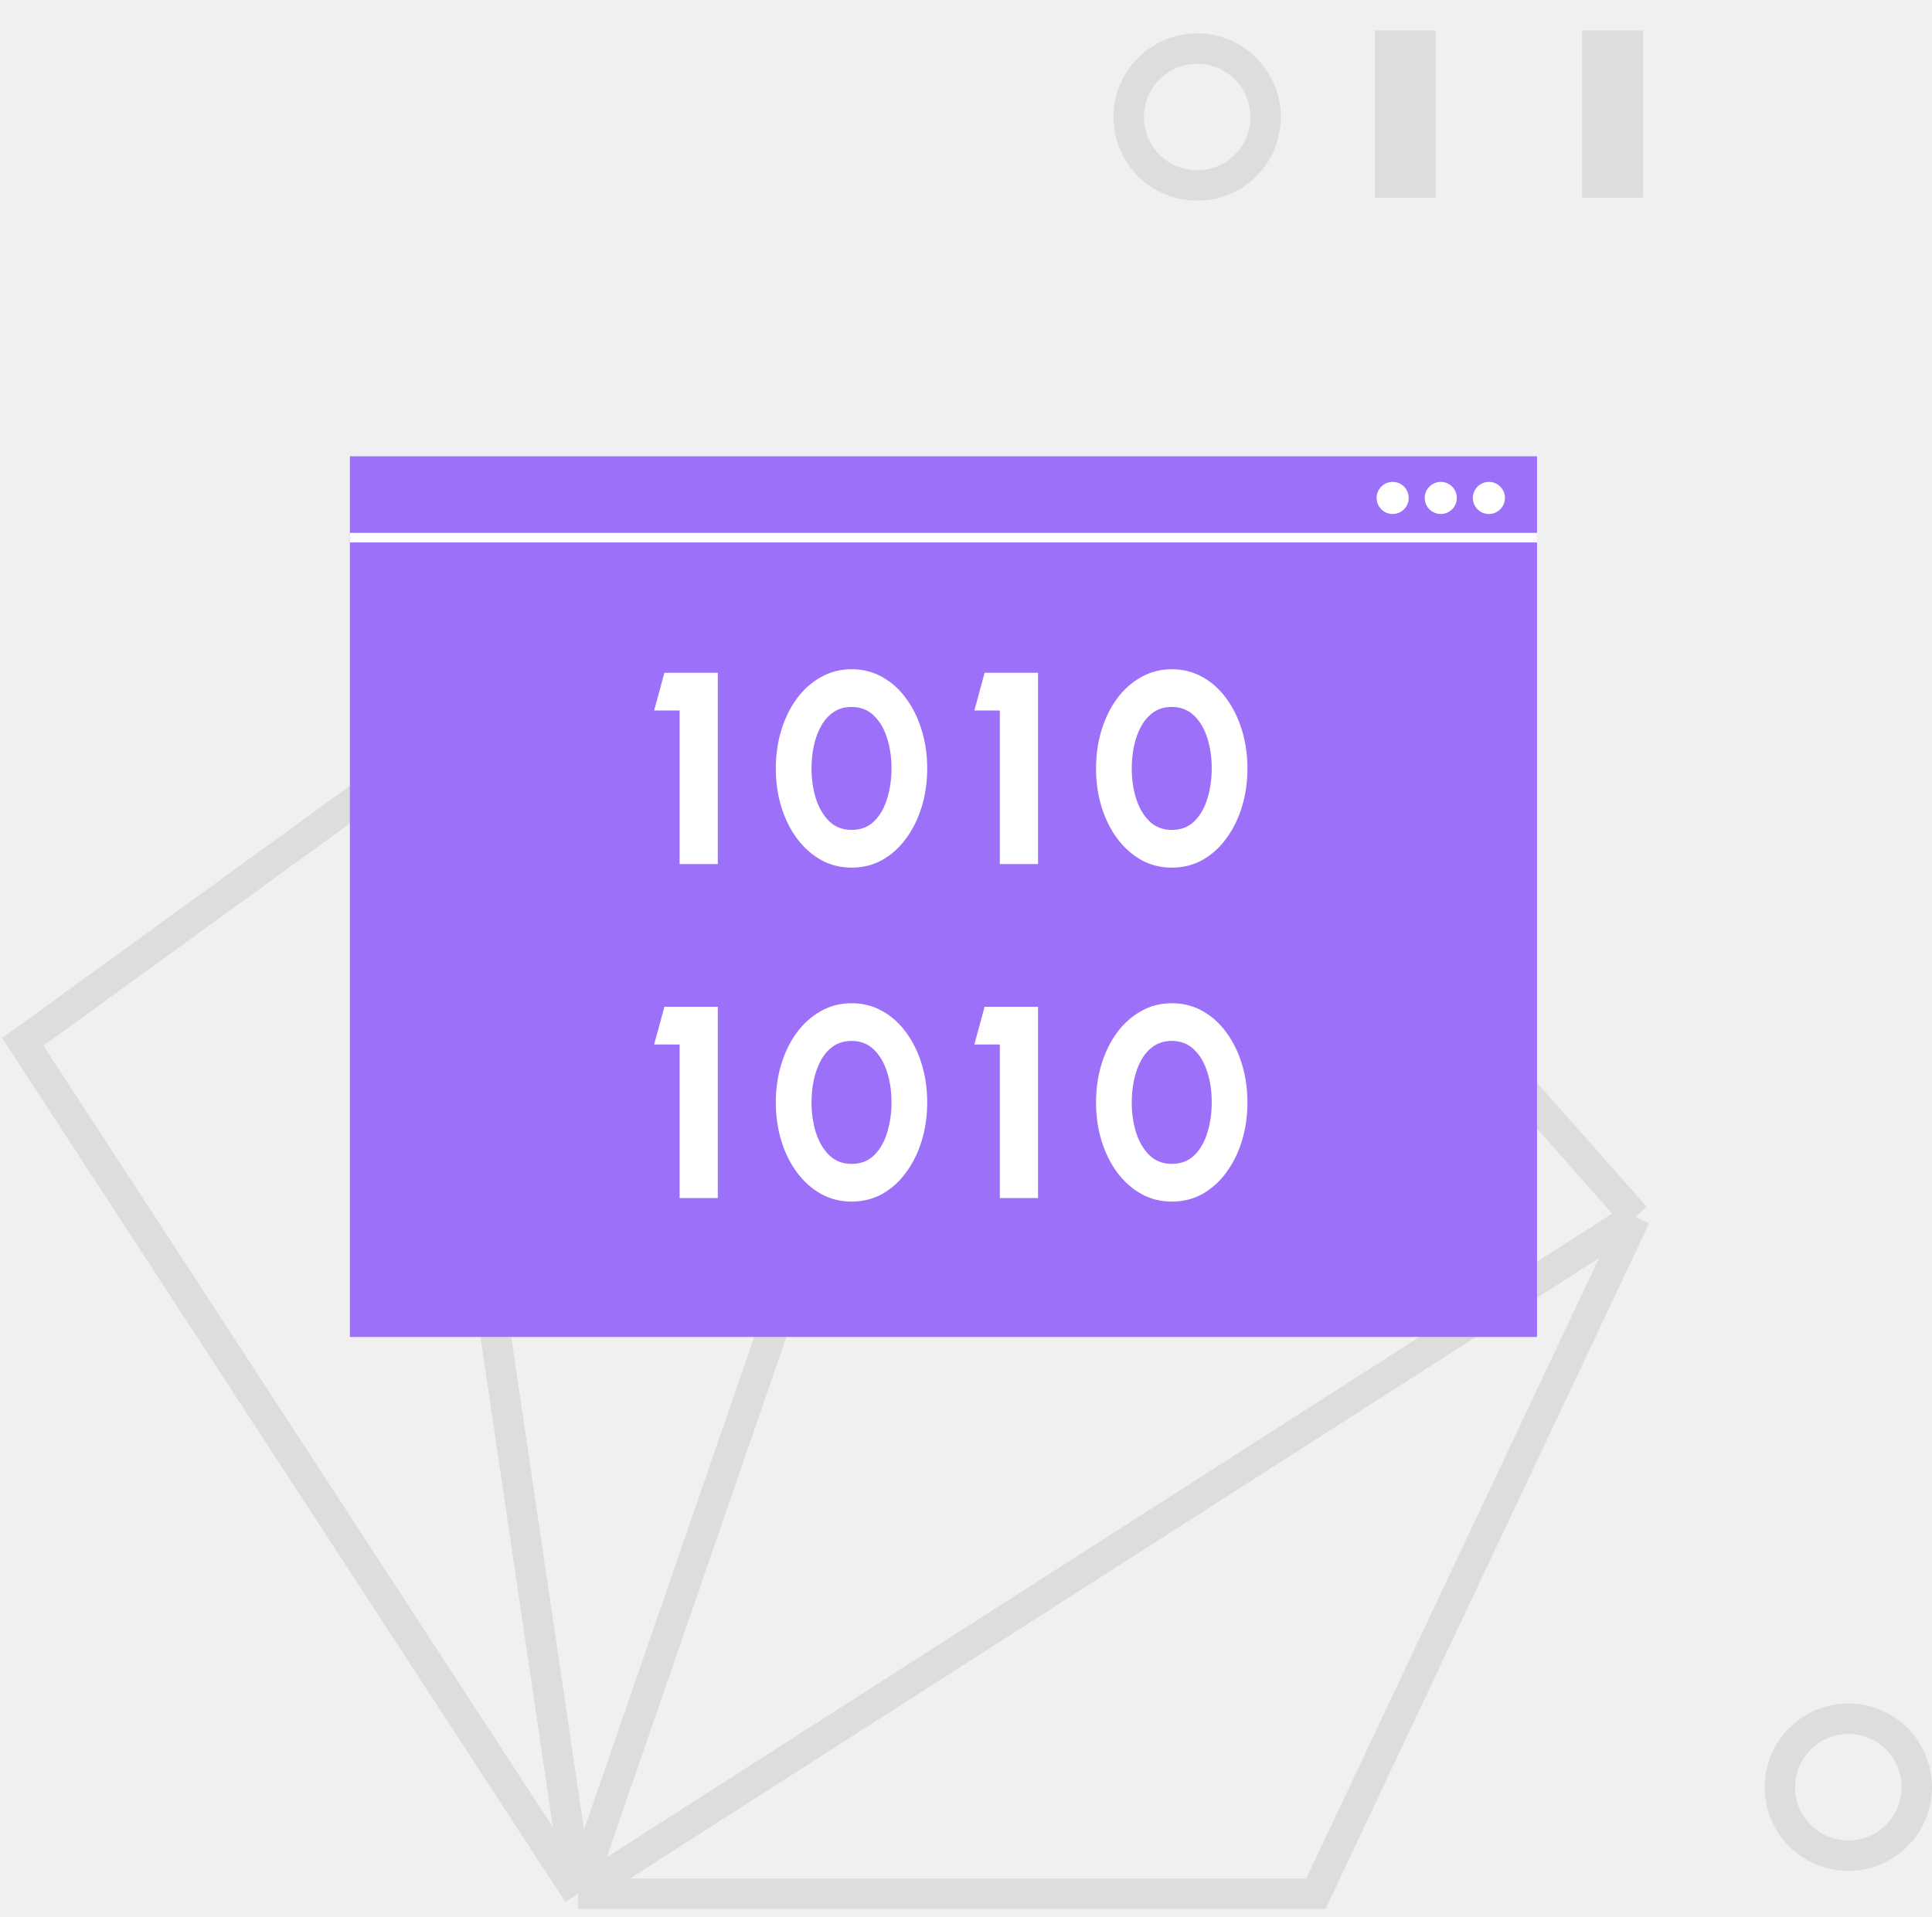
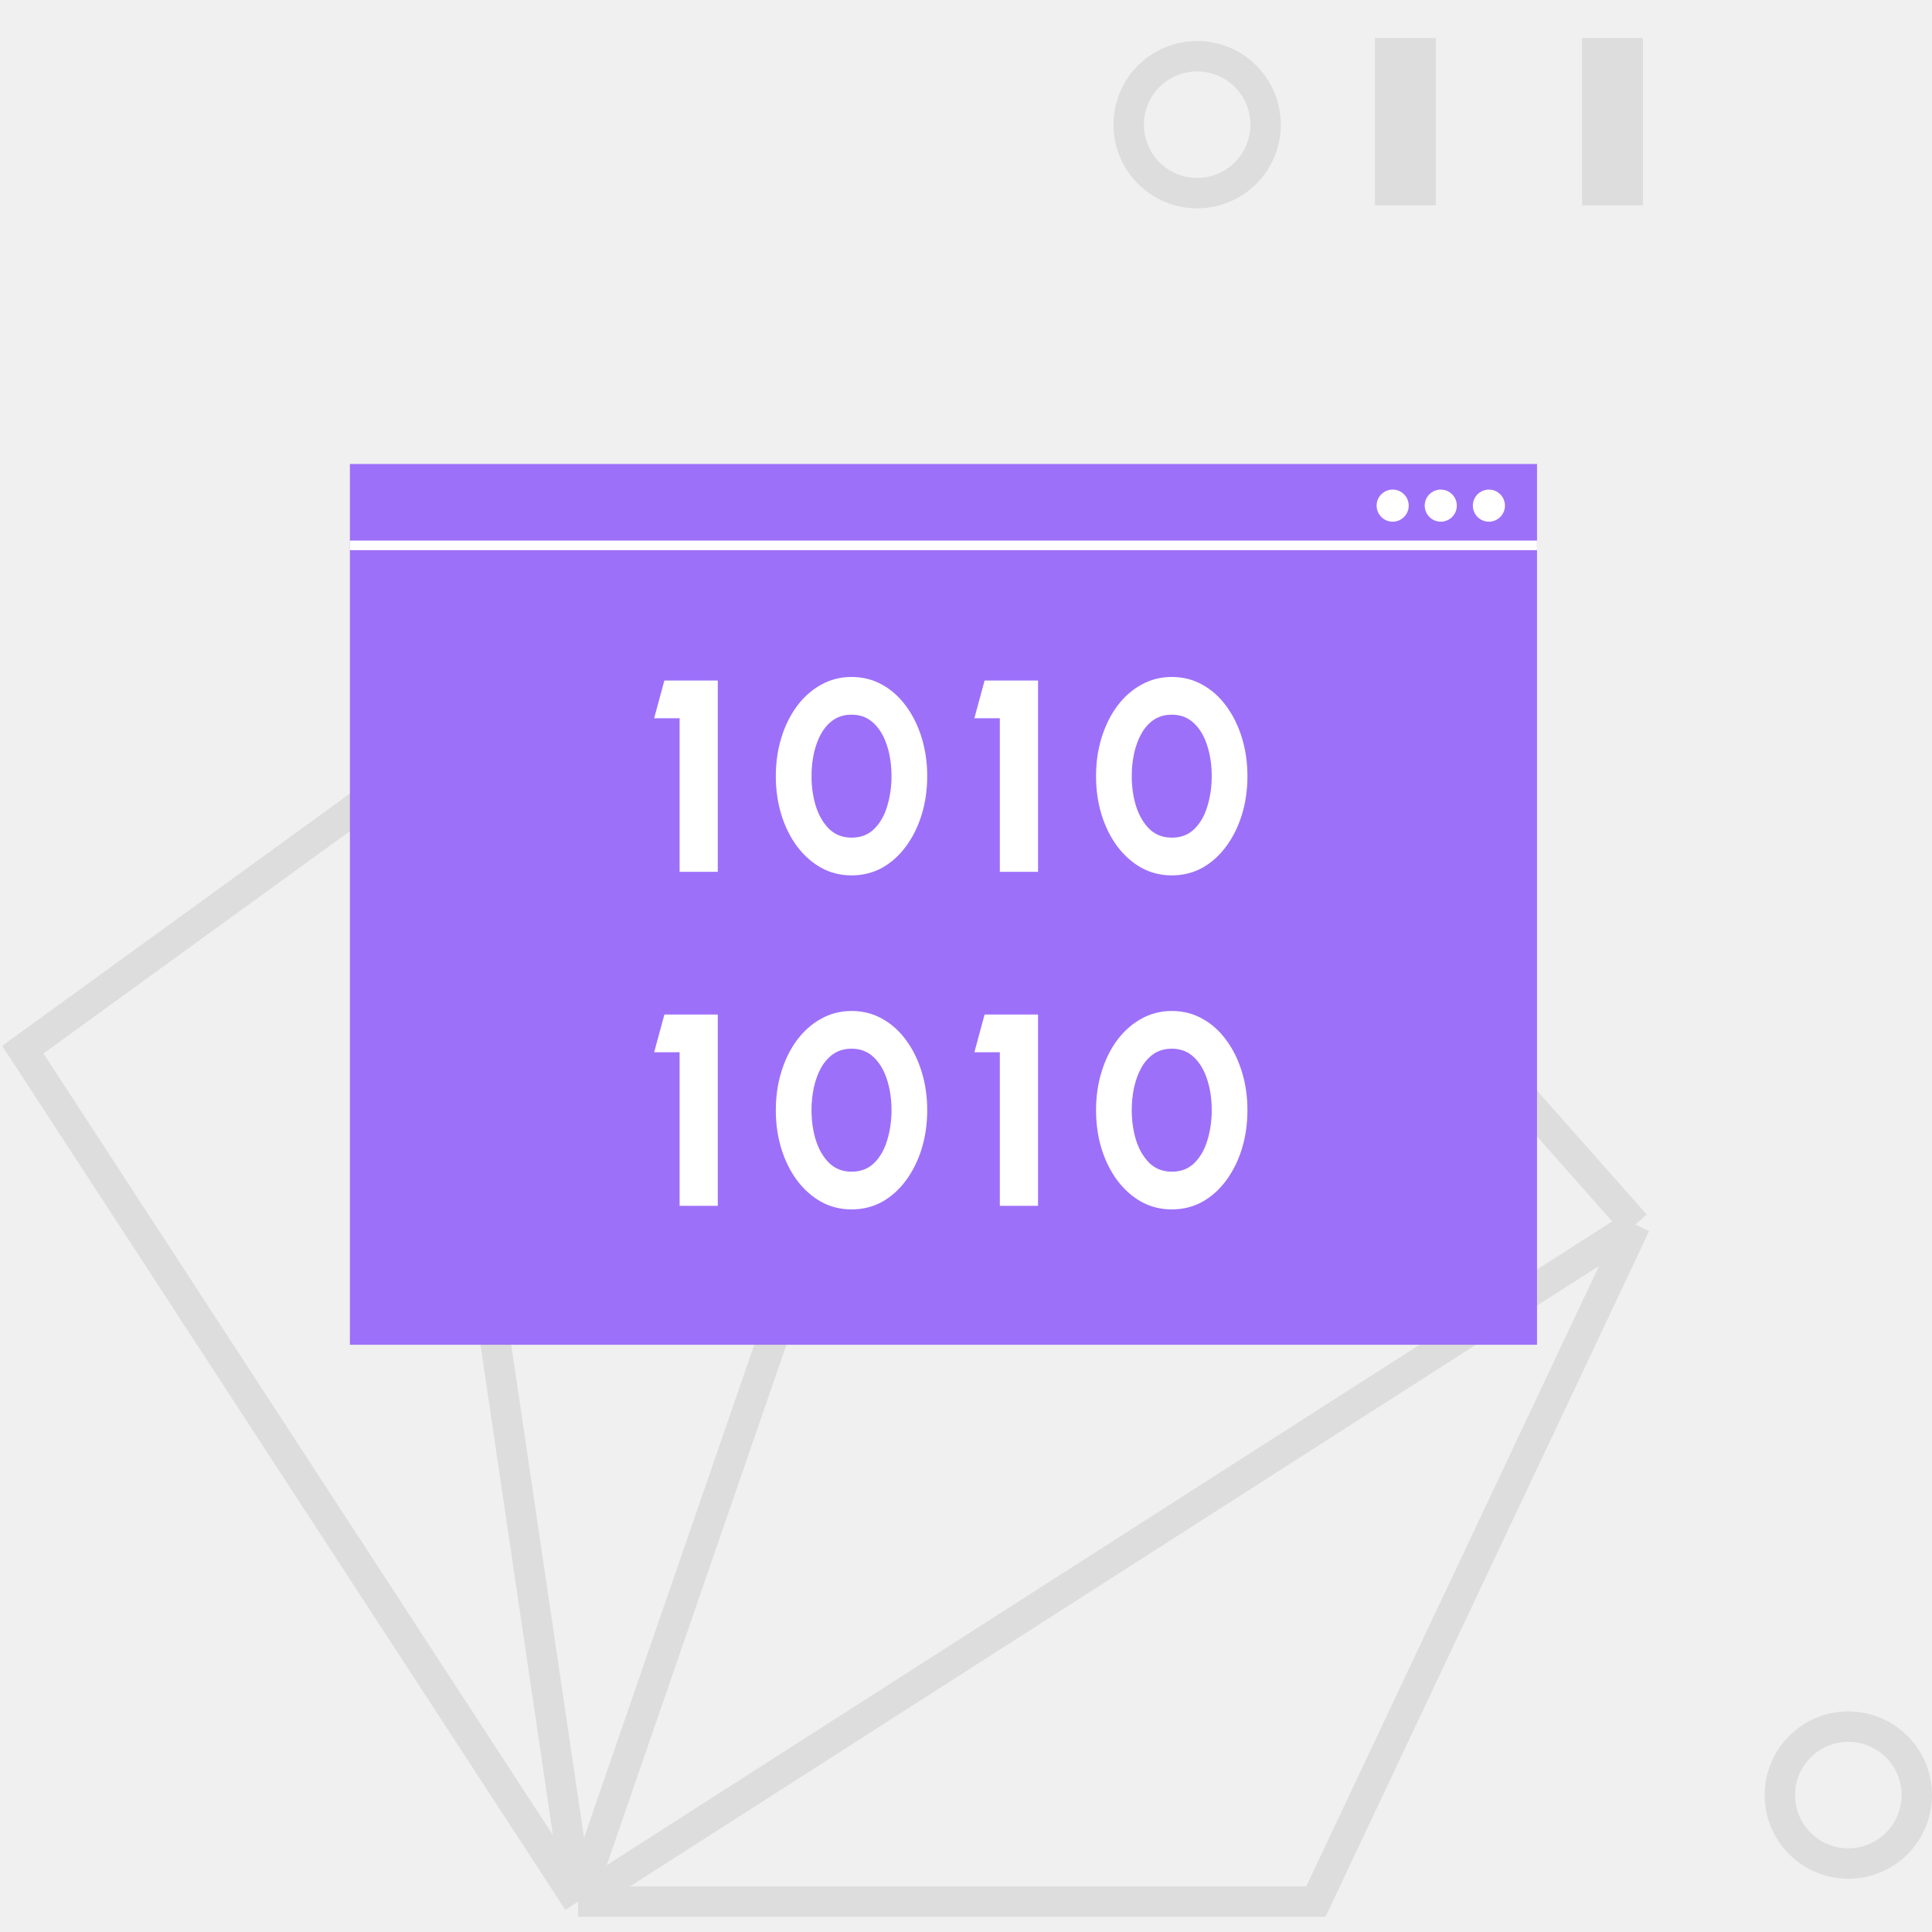
- <svg xmlns="http://www.w3.org/2000/svg" width="127" height="126" viewBox="0 0 127 126" fill="none">
+ <svg xmlns="http://www.w3.org/2000/svg" width="32" height="32" viewBox="0 0 127 126" fill="none">
  <path d="M27 50L1.5 68.5L38 124.5M27 50L41.5 44.5L52.967 39L68.557 36M27 50L38 124.5M38 124.5H86.5L107.5 80M38 124.5L107.5 80M38 124.5L68.557 36M107.5 80L68.557 36" stroke="#dddddd" stroke-width="2" />
  <circle cx="121.5" cy="117.5" r="4.5" stroke="#dddddd" stroke-width="2" />
  <path fill-rule="evenodd" clip-rule="evenodd" d="M90.381 13V2L94.381 2V13H90.381Z" fill="#dddddd" />
  <path fill-rule="evenodd" clip-rule="evenodd" d="M104 13V2L108 2V13H104Z" fill="#dddddd" />
  <circle cx="78.695" cy="7.695" r="4.5" transform="rotate(53.3902 78.6951 7.69493)" stroke="#dddddd" stroke-width="2" />
  <rect x="23" y="30" width="78.036" height="57.898" fill="#9D70F9" />
  <rect x="23" y="35.035" width="78.036" height="0.629" fill="white" />
  <circle cx="91.547" cy="32.738" r="1.055" fill="white" />
  <circle cx="94.709" cy="32.738" r="1.055" fill="white" />
  <circle cx="97.873" cy="32.738" r="1.055" fill="white" />
  <path d="M44.674 56.809V46.713H43L43.673 44.233H47.184V56.809H44.674Z" fill="white" />
  <path d="M55.983 57.043C55.249 57.043 54.579 56.875 53.973 56.54C53.366 56.198 52.839 55.728 52.39 55.129C51.947 54.531 51.604 53.839 51.362 53.054C51.119 52.264 50.998 51.42 50.998 50.521C50.998 49.623 51.119 48.782 51.362 47.997C51.604 47.207 51.947 46.512 52.39 45.913C52.839 45.314 53.366 44.847 53.973 44.512C54.579 44.171 55.249 44 55.983 44C56.717 44 57.387 44.171 57.993 44.512C58.6 44.847 59.121 45.314 59.558 45.913C60.001 46.512 60.343 47.207 60.586 47.997C60.828 48.782 60.95 49.623 60.95 50.521C60.95 51.42 60.828 52.264 60.586 53.054C60.343 53.839 60.001 54.531 59.558 55.129C59.121 55.728 58.6 56.198 57.993 56.54C57.387 56.875 56.717 57.043 55.983 57.043ZM55.983 54.563C56.583 54.563 57.078 54.372 57.466 53.989C57.854 53.605 58.139 53.105 58.321 52.489C58.509 51.872 58.603 51.216 58.603 50.521C58.603 49.785 58.503 49.111 58.303 48.5C58.108 47.889 57.817 47.401 57.429 47.036C57.041 46.665 56.559 46.479 55.983 46.479C55.528 46.479 55.134 46.59 54.8 46.812C54.473 47.033 54.2 47.336 53.982 47.719C53.769 48.102 53.609 48.536 53.5 49.021C53.397 49.5 53.345 50 53.345 50.521C53.345 51.216 53.439 51.872 53.627 52.489C53.821 53.099 54.112 53.599 54.5 53.989C54.894 54.372 55.389 54.563 55.983 54.563Z" fill="white" />
  <path d="M65.724 56.809V46.713H64.05L64.723 44.233H68.235V56.809H65.724Z" fill="white" />
  <path d="M77.033 57.043C76.299 57.043 75.629 56.875 75.023 56.54C74.416 56.198 73.889 55.728 73.44 55.129C72.997 54.531 72.655 53.839 72.412 53.054C72.169 52.264 72.048 51.42 72.048 50.521C72.048 49.623 72.169 48.782 72.412 47.997C72.655 47.207 72.997 46.512 73.44 45.913C73.889 45.314 74.416 44.847 75.023 44.512C75.629 44.171 76.299 44 77.033 44C77.767 44 78.437 44.171 79.044 44.512C79.65 44.847 80.172 45.314 80.608 45.913C81.051 46.512 81.394 47.207 81.636 47.997C81.879 48.782 82 49.623 82 50.521C82 51.42 81.879 52.264 81.636 53.054C81.394 53.839 81.051 54.531 80.608 55.129C80.172 55.728 79.65 56.198 79.044 56.54C78.437 56.875 77.767 57.043 77.033 57.043ZM77.033 54.563C77.634 54.563 78.128 54.372 78.516 53.989C78.904 53.605 79.189 53.105 79.371 52.489C79.559 51.872 79.653 51.216 79.653 50.521C79.653 49.785 79.553 49.111 79.353 48.5C79.159 47.889 78.868 47.401 78.48 47.036C78.091 46.665 77.609 46.479 77.033 46.479C76.578 46.479 76.184 46.59 75.851 46.812C75.523 47.033 75.25 47.336 75.032 47.719C74.82 48.102 74.659 48.536 74.55 49.021C74.447 49.5 74.395 50 74.395 50.521C74.395 51.216 74.489 51.872 74.677 52.489C74.871 53.099 75.162 53.599 75.55 53.989C75.945 54.372 76.439 54.563 77.033 54.563Z" fill="white" />
  <path d="M44.674 78.766V68.67H43L43.673 66.191H47.184V78.766H44.674Z" fill="white" />
  <path d="M55.983 79C55.249 79 54.579 78.832 53.973 78.497C53.366 78.156 52.839 77.686 52.39 77.087C51.947 76.488 51.604 75.796 51.362 75.012C51.119 74.221 50.998 73.377 50.998 72.479C50.998 71.58 51.119 70.739 51.362 69.955C51.604 69.164 51.947 68.469 52.39 67.871C52.839 67.272 53.366 66.805 53.973 66.469C54.579 66.128 55.249 65.957 55.983 65.957C56.717 65.957 57.387 66.128 57.993 66.469C58.6 66.805 59.121 67.272 59.558 67.871C60.001 68.469 60.343 69.164 60.586 69.955C60.828 70.739 60.95 71.58 60.95 72.479C60.95 73.377 60.828 74.221 60.586 75.012C60.343 75.796 60.001 76.488 59.558 77.087C59.121 77.686 58.6 78.156 57.993 78.497C57.387 78.832 56.717 79 55.983 79ZM55.983 76.521C56.583 76.521 57.078 76.329 57.466 75.946C57.854 75.563 58.139 75.063 58.321 74.446C58.509 73.829 58.603 73.173 58.603 72.479C58.603 71.742 58.503 71.068 58.303 70.458C58.108 69.847 57.817 69.359 57.429 68.993C57.041 68.622 56.559 68.436 55.983 68.436C55.528 68.436 55.134 68.547 54.8 68.769C54.473 68.99 54.2 69.293 53.982 69.676C53.769 70.059 53.609 70.493 53.5 70.979C53.397 71.458 53.345 71.958 53.345 72.479C53.345 73.173 53.439 73.829 53.627 74.446C53.821 75.057 54.112 75.557 54.5 75.946C54.894 76.329 55.389 76.521 55.983 76.521Z" fill="white" />
  <path d="M65.724 78.766V68.67H64.05L64.723 66.191H68.235V78.766H65.724Z" fill="white" />
  <path d="M77.033 79C76.299 79 75.629 78.832 75.023 78.497C74.416 78.156 73.889 77.686 73.44 77.087C72.997 76.488 72.655 75.796 72.412 75.012C72.169 74.221 72.048 73.377 72.048 72.479C72.048 71.58 72.169 70.739 72.412 69.955C72.655 69.164 72.997 68.469 73.44 67.871C73.889 67.272 74.416 66.805 75.023 66.469C75.629 66.128 76.299 65.957 77.033 65.957C77.767 65.957 78.437 66.128 79.044 66.469C79.65 66.805 80.172 67.272 80.608 67.871C81.051 68.469 81.394 69.164 81.636 69.955C81.879 70.739 82 71.58 82 72.479C82 73.377 81.879 74.221 81.636 75.012C81.394 75.796 81.051 76.488 80.608 77.087C80.172 77.686 79.65 78.156 79.044 78.497C78.437 78.832 77.767 79 77.033 79ZM77.033 76.521C77.634 76.521 78.128 76.329 78.516 75.946C78.904 75.563 79.189 75.063 79.371 74.446C79.559 73.829 79.653 73.173 79.653 72.479C79.653 71.742 79.553 71.068 79.353 70.458C79.159 69.847 78.868 69.359 78.48 68.993C78.091 68.622 77.609 68.436 77.033 68.436C76.578 68.436 76.184 68.547 75.851 68.769C75.523 68.99 75.25 69.293 75.032 69.676C74.82 70.059 74.659 70.493 74.55 70.979C74.447 71.458 74.395 71.958 74.395 72.479C74.395 73.173 74.489 73.829 74.677 74.446C74.871 75.057 75.162 75.557 75.55 75.946C75.945 76.329 76.439 76.521 77.033 76.521Z" fill="white" />
</svg>
